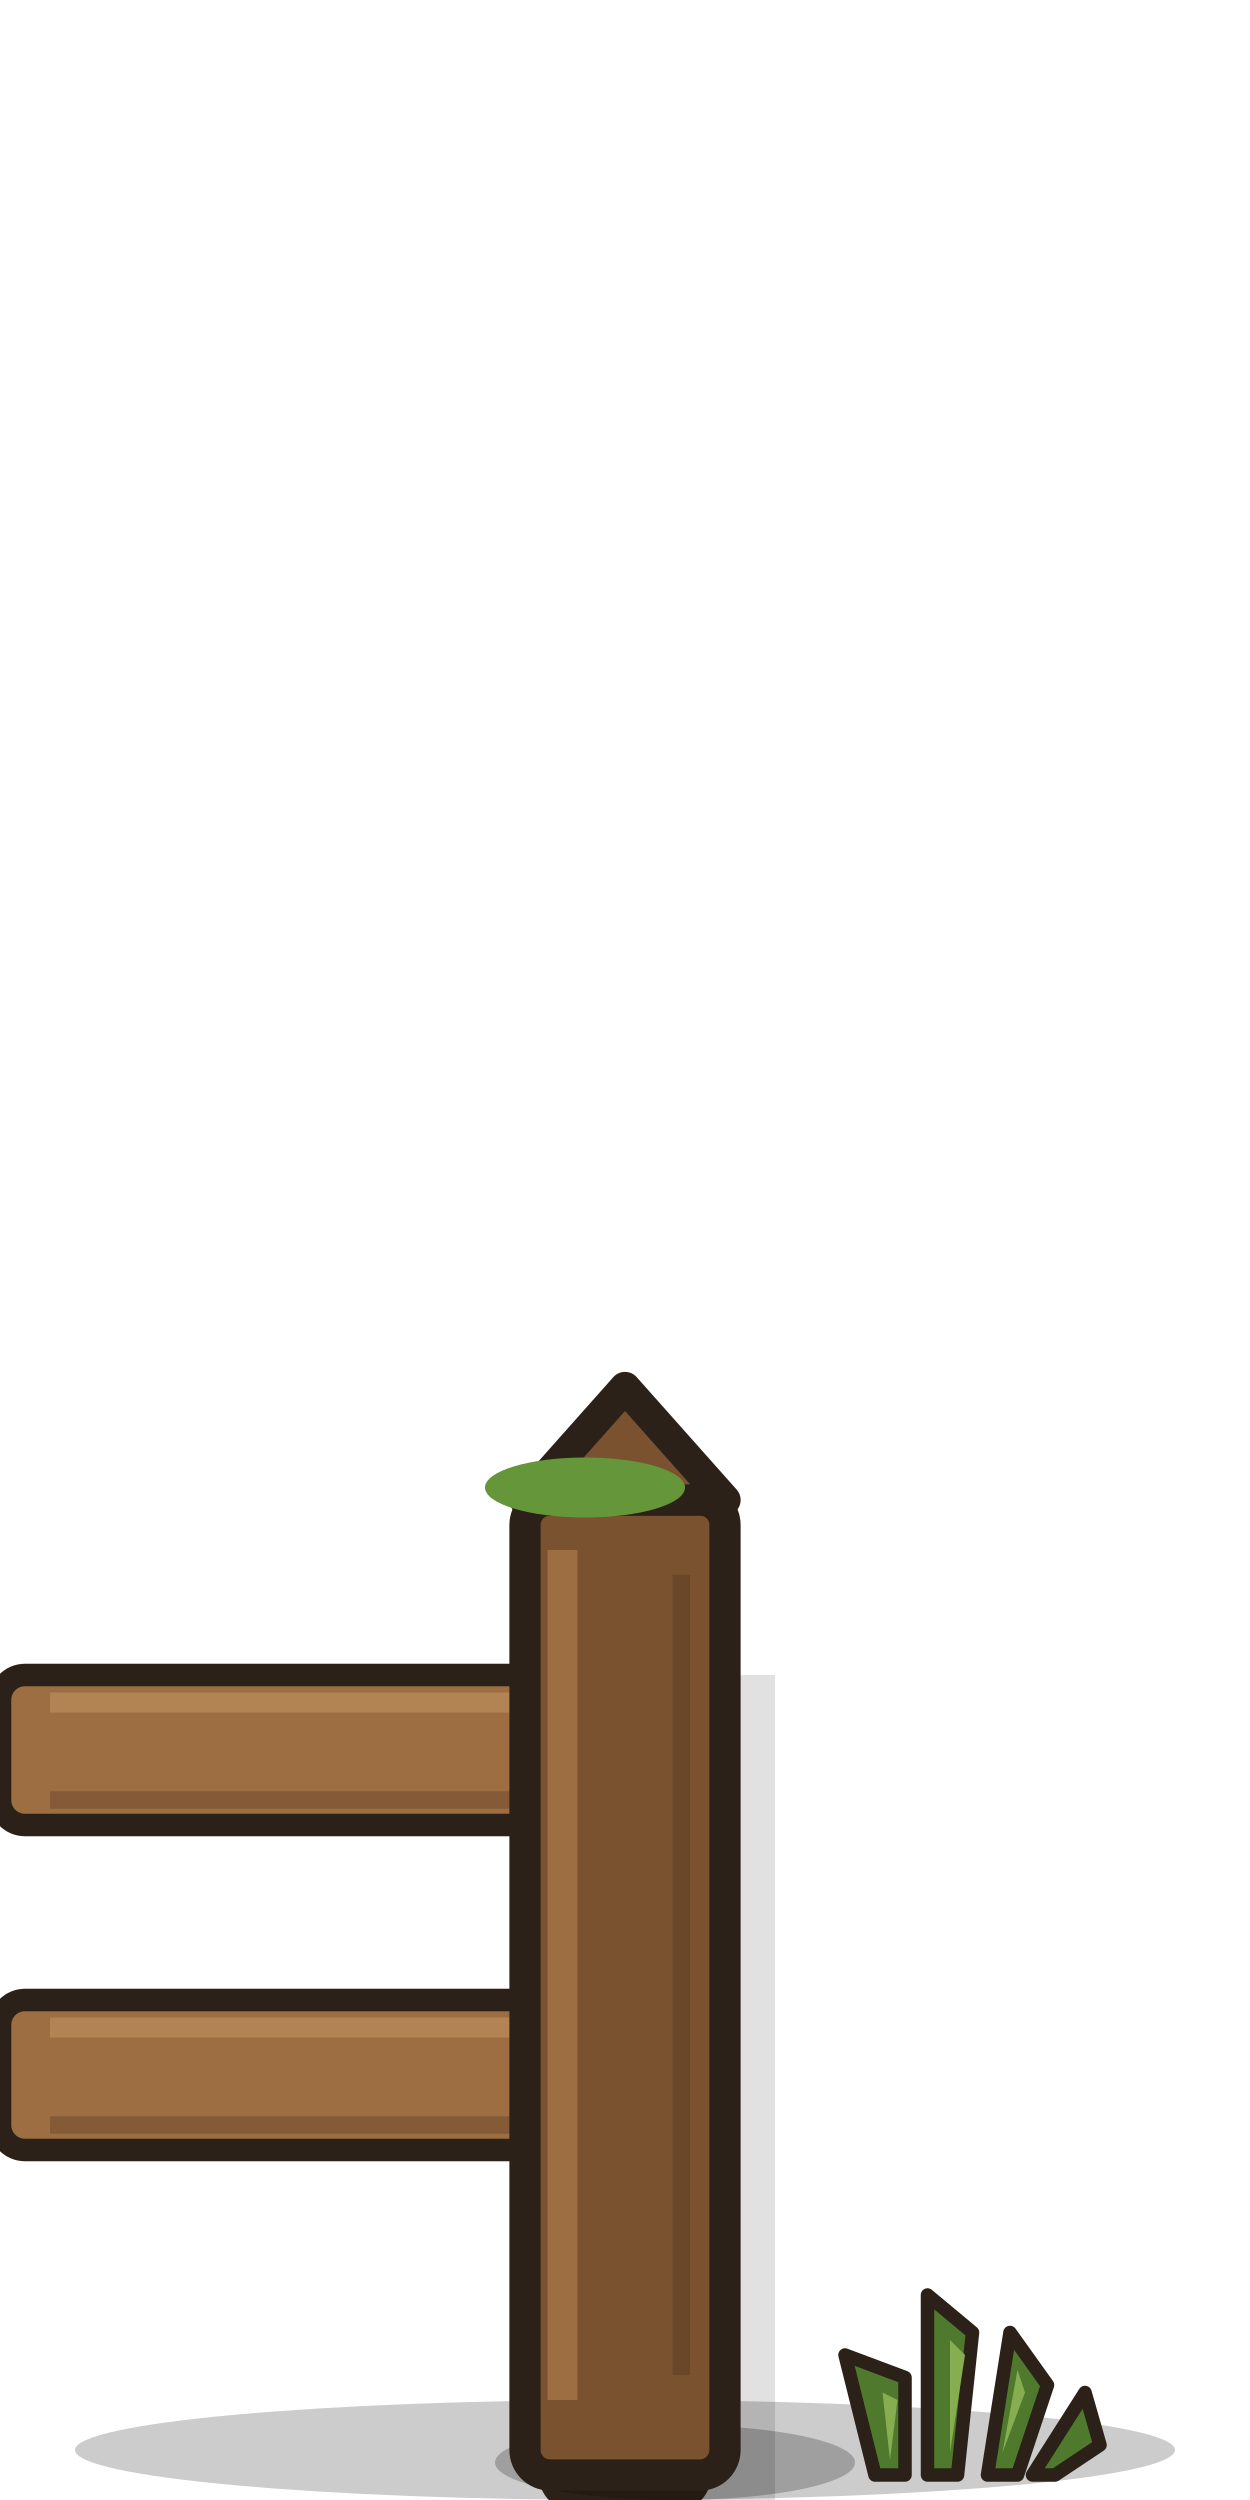
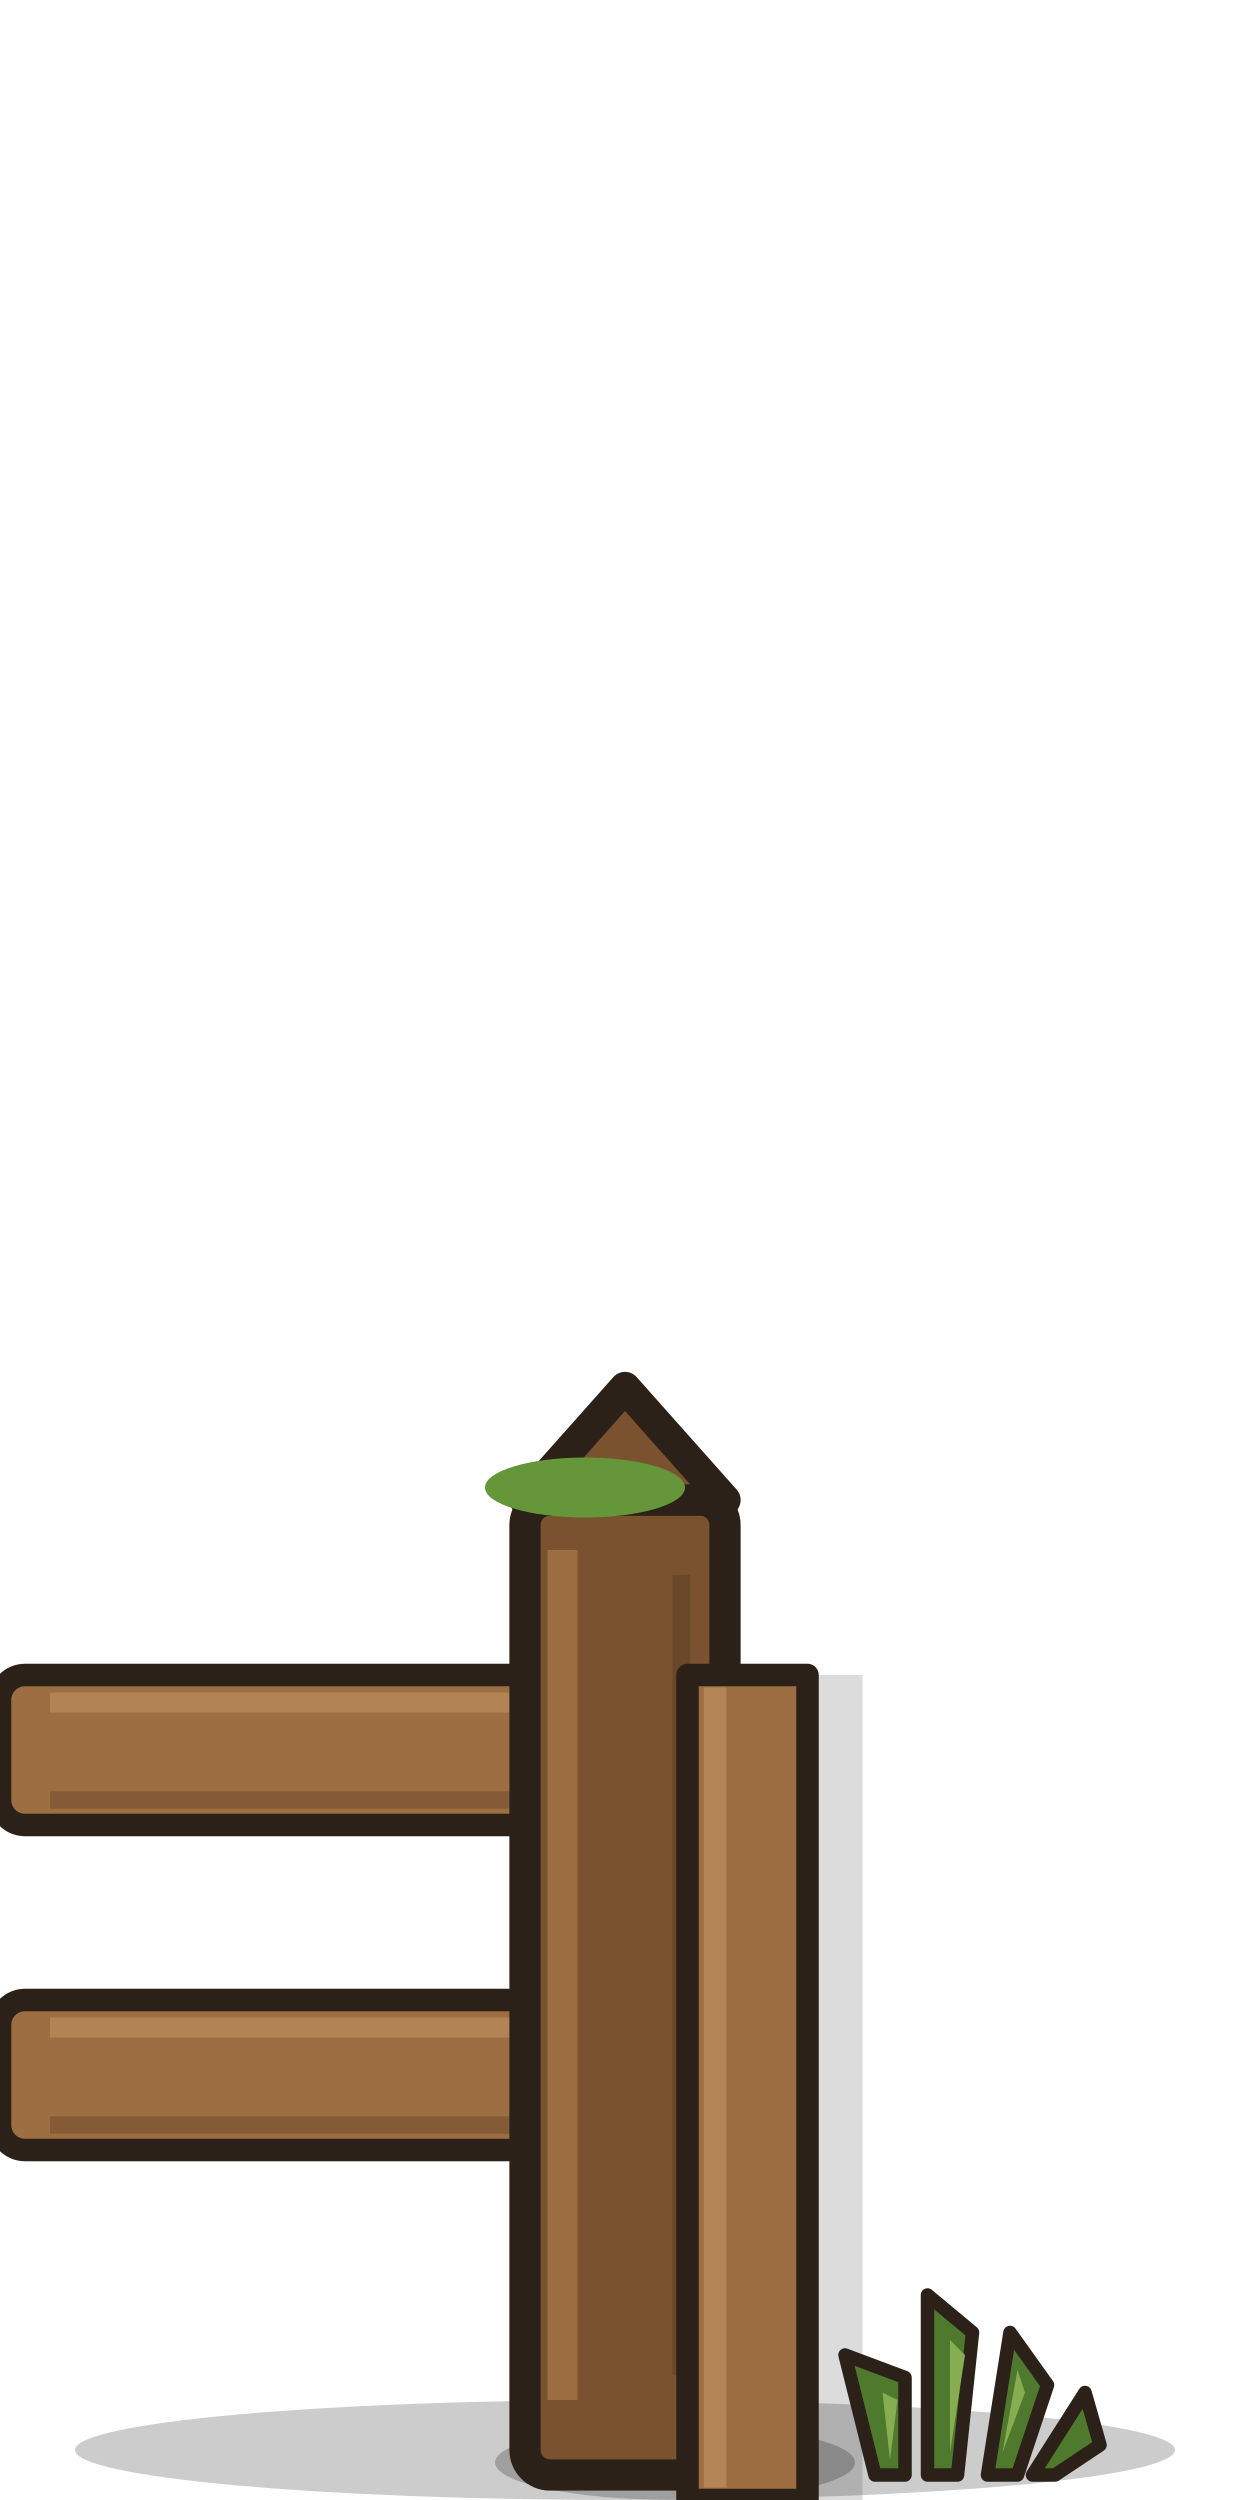
<svg xmlns="http://www.w3.org/2000/svg" width="100" height="200" viewBox="0 0 100 200">
  <ellipse cx="50" cy="196" rx="44" ry="4" fill="#000" opacity=".2" />
  <rect x="0" y="134" width="50" height="12" rx="2" fill="#9c6e42" stroke="#2b2118" stroke-linejoin="round" stroke-linecap="round" stroke-width="1.8" />
  <path d="M4,136.2 h42" stroke="#b98a58" stroke-width="1.6" opacity=".8" />
  <path d="M4,144 h42" stroke="#7a5230" stroke-width="1.4" opacity=".7" />
  <rect x="0" y="160" width="50" height="12" rx="2" fill="#9c6e42" stroke="#2b2118" stroke-linejoin="round" stroke-linecap="round" stroke-width="1.8" />
  <path d="M4,162.2 h42" stroke="#b98a58" stroke-width="1.6" opacity=".8" />
  <path d="M4,170 h42" stroke="#7a5230" stroke-width="1.4" opacity=".7" />
-   <path d="M50.0,134 h12 v66 h-12z" fill="#000" opacity=".12" />
-   <rect x="44.0" y="134" width="12" height="66" rx="2" fill="#9c6e42" stroke="#2b2118" stroke-linejoin="round" stroke-linecap="round" stroke-width="1.8" />
-   <path d="M46.4,137 v60" stroke="#b98a58" stroke-width="1.6" opacity=".8" />
  <ellipse cx="54" cy="197" rx="14.4" ry="3" fill="#000" opacity=".22" />
  <rect x="42.0" y="120" width="16" height="78" rx="2" fill="#7a5230" stroke="#2b2118" stroke-linejoin="round" stroke-linecap="round" stroke-width="2.5" />
  <path d="M42.0,120 l8.0,-9 l8.0,9z" fill="#7a5230" stroke="#2b2118" stroke-linejoin="round" stroke-linecap="round" stroke-width="2.5" />
  <path d="M45.0,124 v68" stroke="#9c6e42" stroke-width="2.4" />
  <path d="M54.5,126 v64" stroke="#5e3f24" stroke-width="1.4" opacity=".6" />
  <ellipse cx="46.8" cy="119" rx="8.0" ry="2.4" fill="#66963a" />
+   <path d="M57.0,134 h12 v66 h-12z" fill="#000" opacity=".14" />
+   <rect x="55.0" y="134" width="9.6" height="66" fill="#9c6e42" stroke="#2b2118" stroke-linejoin="round" stroke-linecap="round" stroke-width="1.8" />
+   <path d="M57.2,135 v64" stroke="#b98a58" stroke-width="1.8" opacity=".85" />
  <g transform="translate(76,198) scale(0.6)">
    <g fill="#4f7a2e" stroke="#2b2118" stroke-width="1.8" stroke-linejoin="round" stroke-linecap="round">
      <path d="M-10,0 l-4,-16 l8,3 l0,13z M-3,0 l0,-24 l6,5 l-2,19z M5,0 l3,-19 l5,7 l-4,12z M11,0 l7,-11 l2,7 l-6,4z" />
    </g>
    <g fill="#86ad50">
      <path d="M-8,-2 l-1,-9 l2,1z M0,-3 l0,-15 l2,2z M7,-3 l2,-11 l1,3z" />
    </g>
  </g>
</svg>
